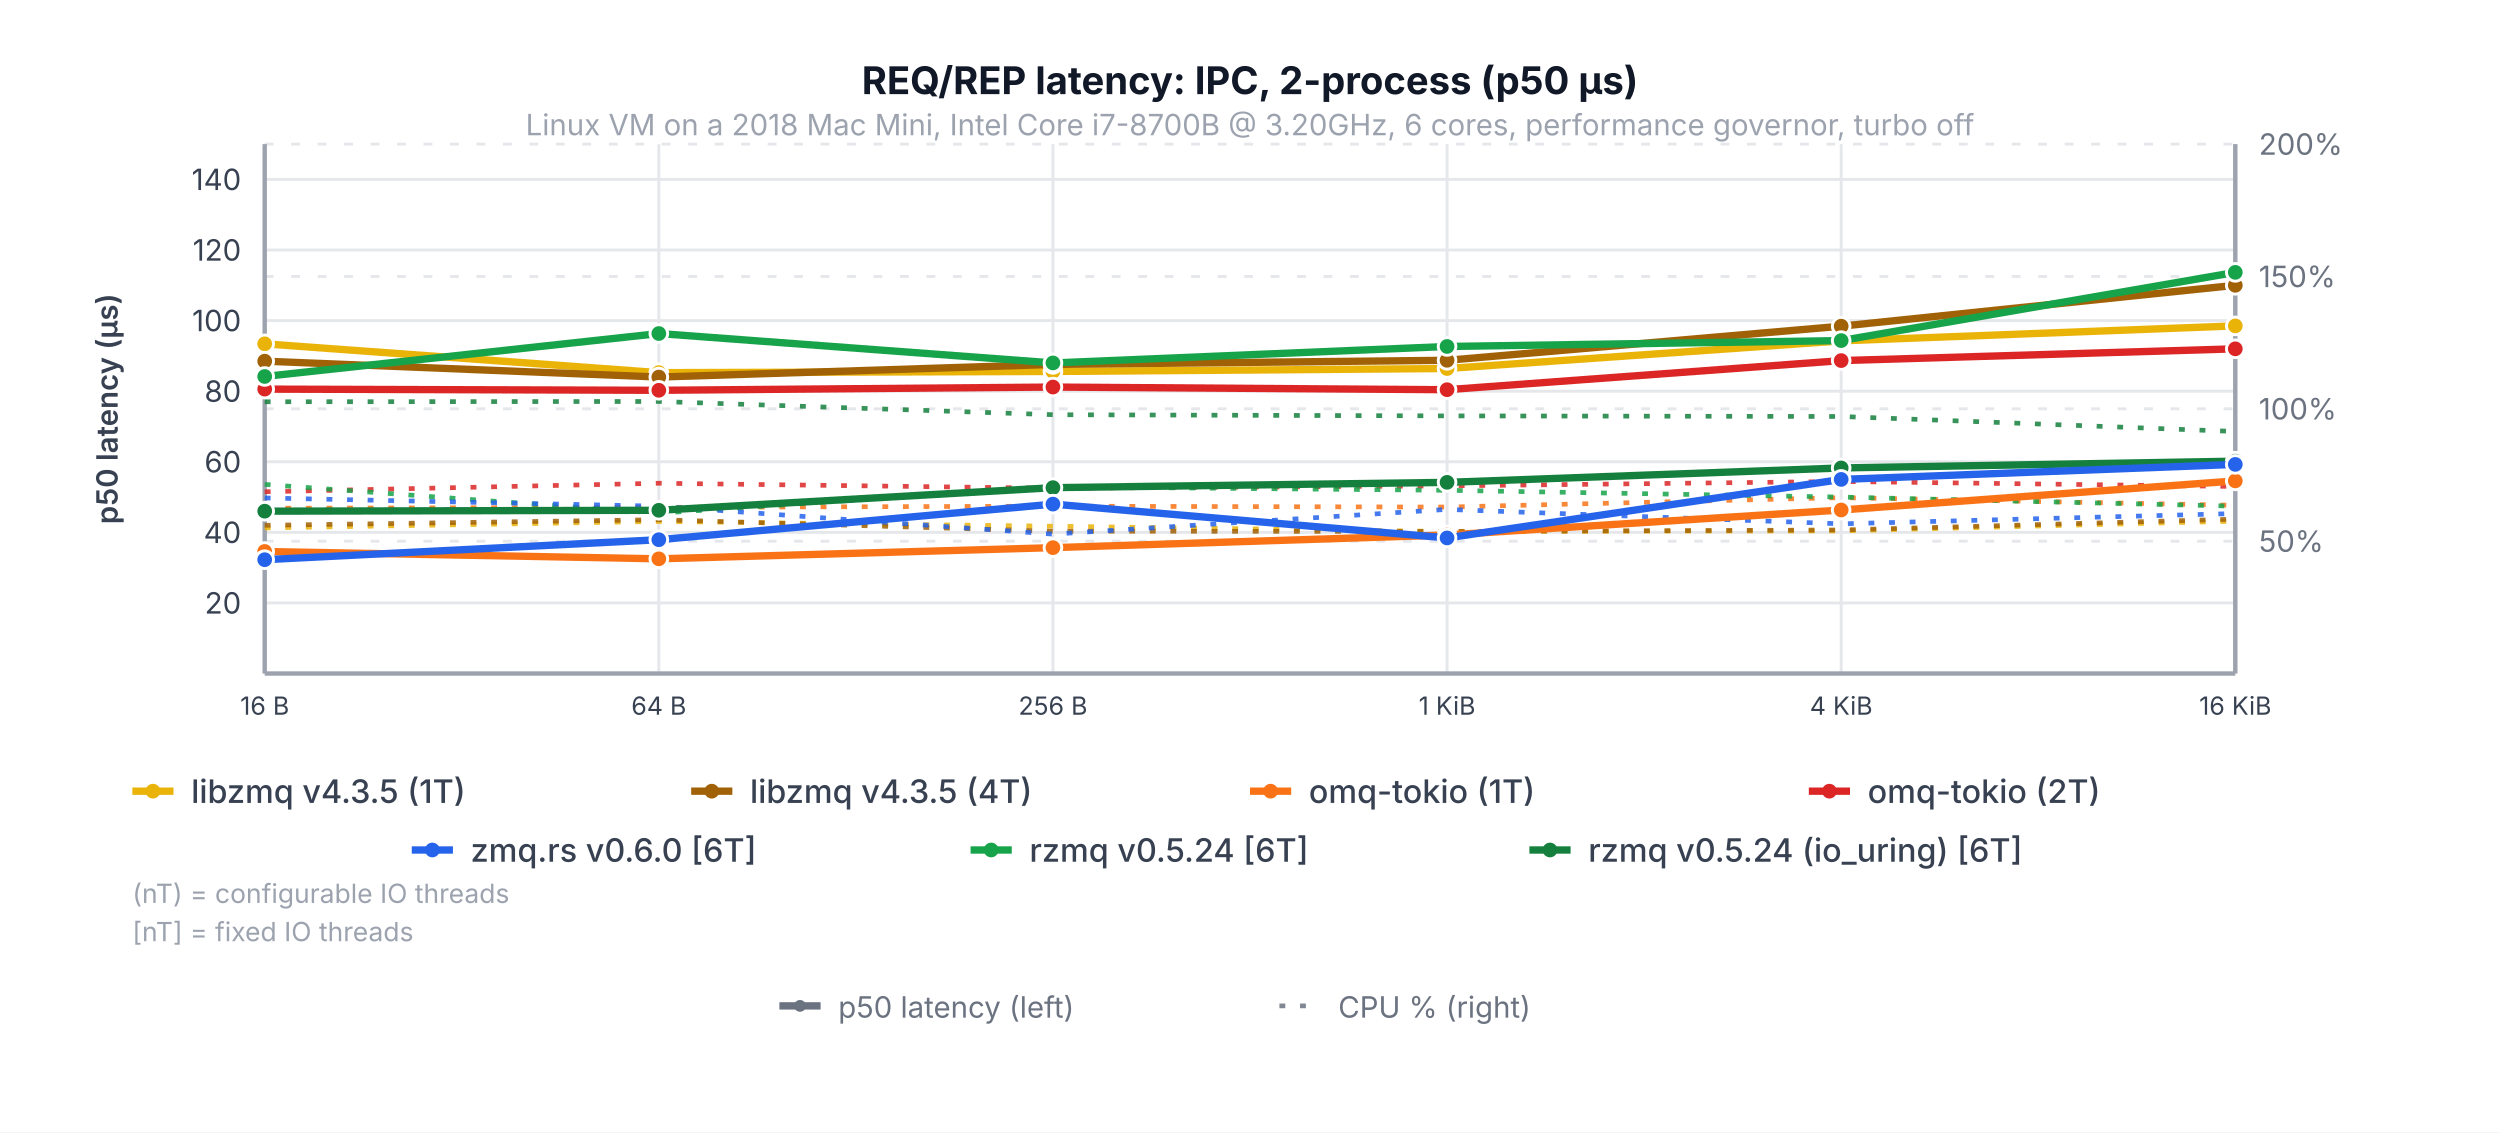
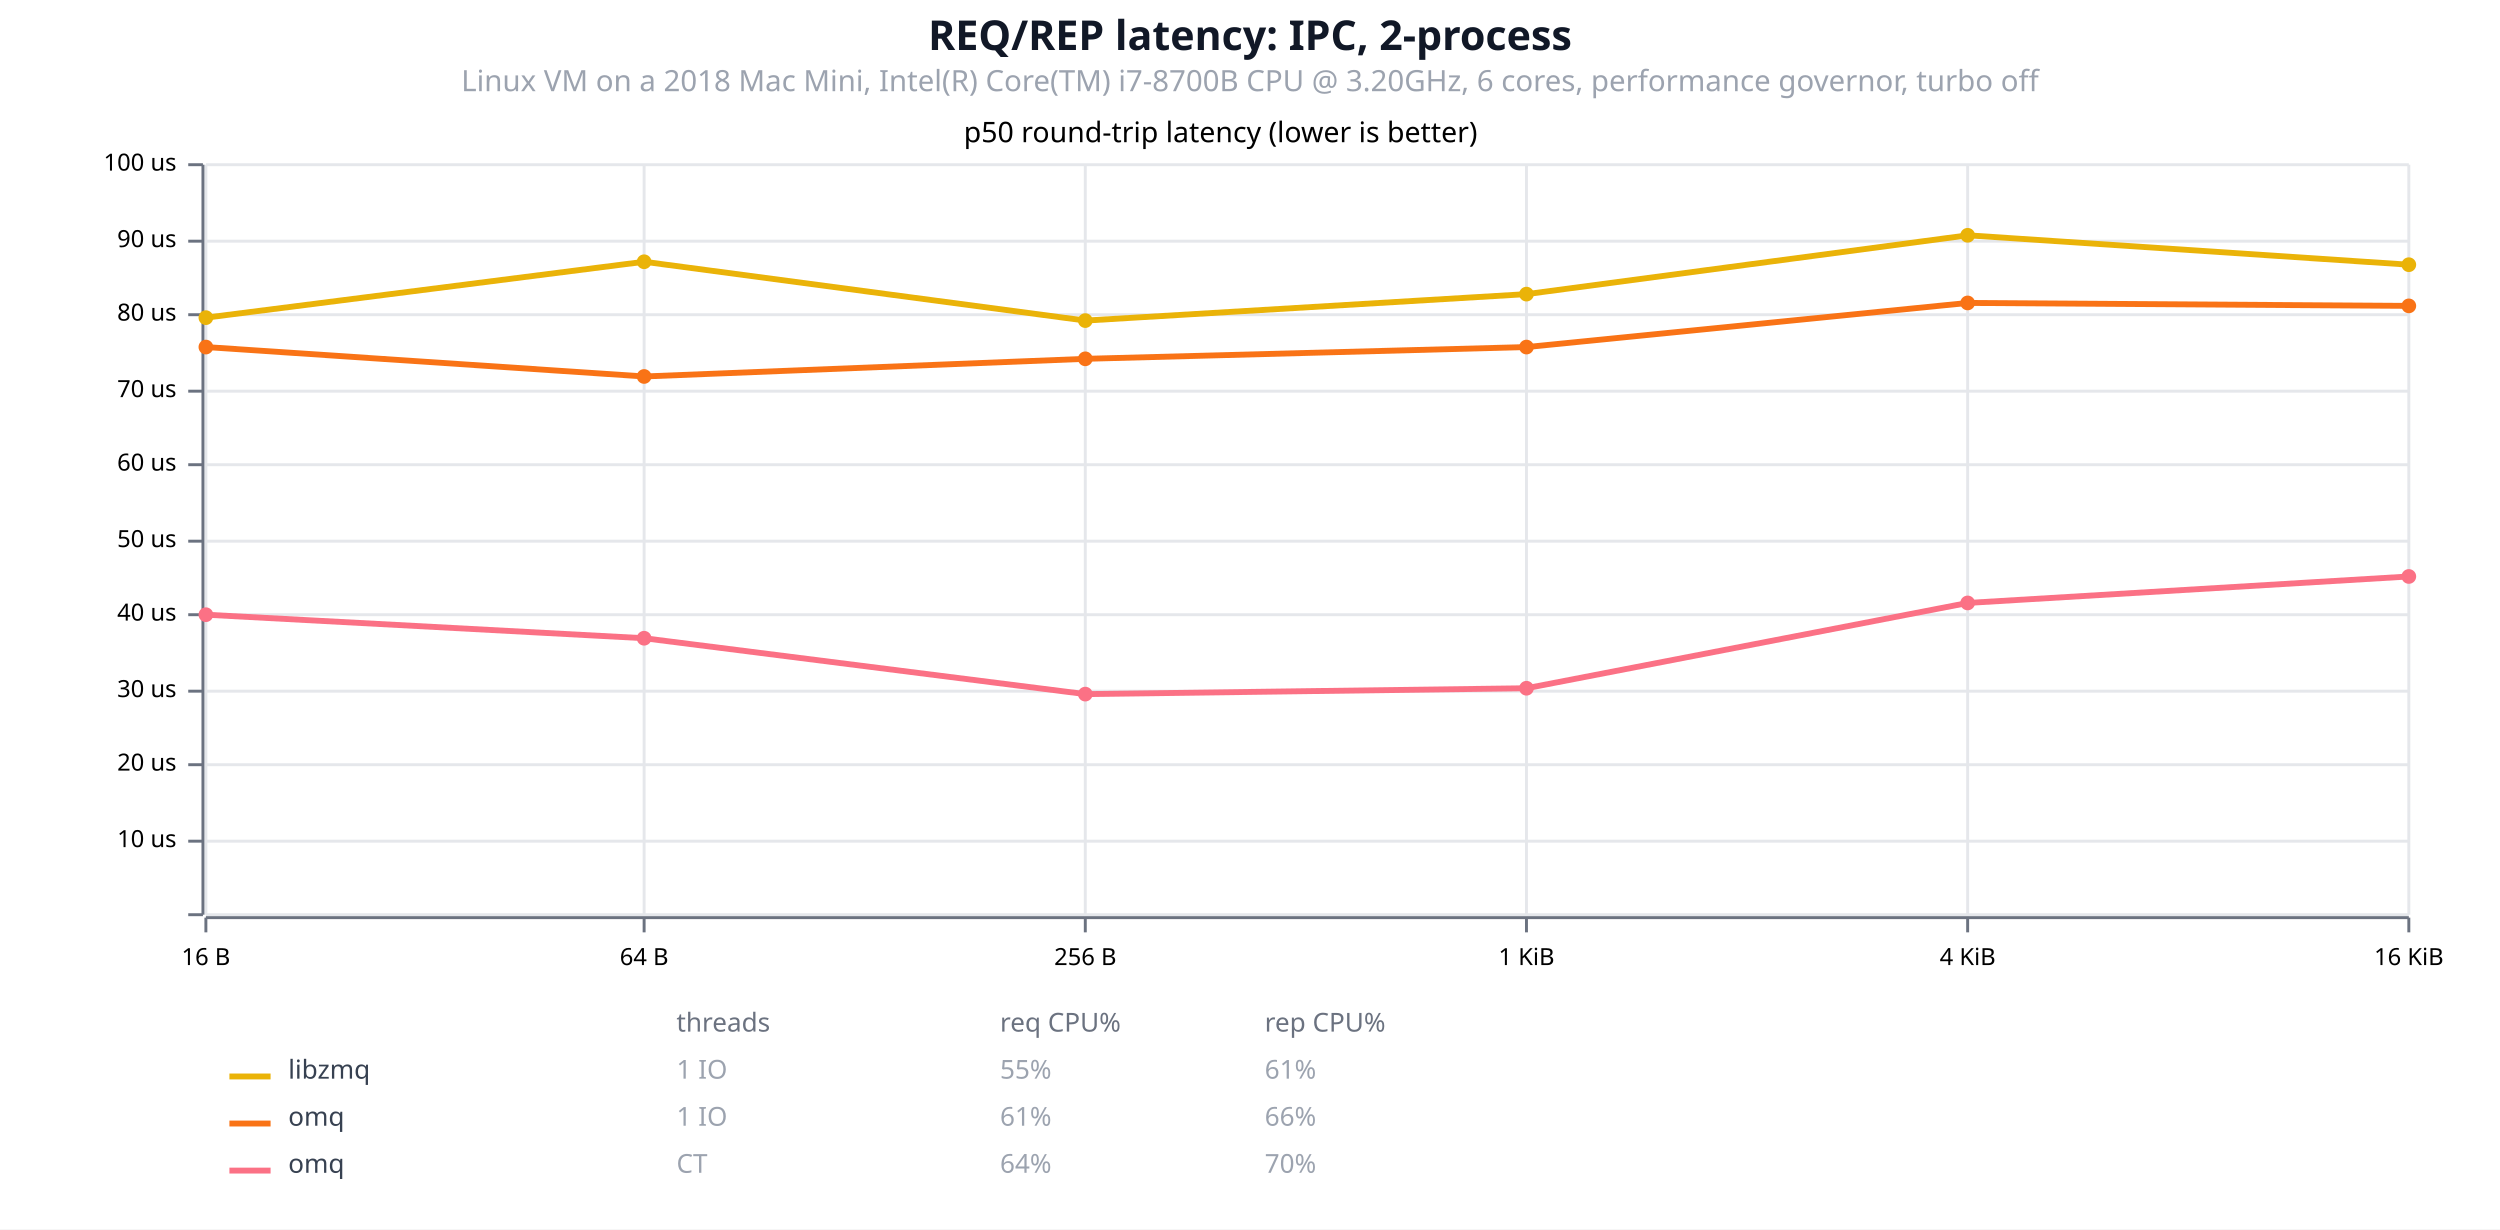
- <svg xmlns="http://www.w3.org/2000/svg" viewBox="0 0 850 385" font-family="system-ui, -apple-system, sans-serif">
-   <rect width="850" height="385" fill="white" />
-   <text x="425.0" y="46" text-anchor="middle" fill="#9ca3af" font-size="10">Linux VM on a 2018 Mac Mini, Intel Core i7-8700B @ 3.20GHz, 6 cores, performance governor, turbo off</text>
-   <text x="425.0" y="32.0" text-anchor="middle" fill="#111827" font-size="13" font-weight="700">REQ/REP latency: IPC, 2-process (p50 µs)</text>
-   <line x1="90.0" y1="205.0" x2="760.0" y2="205.0" stroke="#e5e7eb" stroke-width="1" />
-   <text x="82.0" y="205.0" text-anchor="end" dominant-baseline="middle" fill="#374151" font-size="10">20</text>
-   <line x1="90.0" y1="181.0" x2="760.0" y2="181.0" stroke="#e5e7eb" stroke-width="1" />
-   <text x="82.0" y="181.0" text-anchor="end" dominant-baseline="middle" fill="#374151" font-size="10">40</text>
-   <line x1="90.0" y1="157.0" x2="760.0" y2="157.0" stroke="#e5e7eb" stroke-width="1" />
-   <text x="82.0" y="157.0" text-anchor="end" dominant-baseline="middle" fill="#374151" font-size="10">60</text>
-   <line x1="90.0" y1="133.0" x2="760.0" y2="133.0" stroke="#e5e7eb" stroke-width="1" />
-   <text x="82.0" y="133.0" text-anchor="end" dominant-baseline="middle" fill="#374151" font-size="10">80</text>
-   <line x1="90.0" y1="109.0" x2="760.0" y2="109.0" stroke="#e5e7eb" stroke-width="1" />
-   <text x="82.0" y="109.0" text-anchor="end" dominant-baseline="middle" fill="#374151" font-size="10">100</text>
-   <line x1="90.0" y1="85.0" x2="760.0" y2="85.0" stroke="#e5e7eb" stroke-width="1" />
-   <text x="82.0" y="85.0" text-anchor="end" dominant-baseline="middle" fill="#374151" font-size="10">120</text>
-   <line x1="90.0" y1="61.0" x2="760.0" y2="61.0" stroke="#e5e7eb" stroke-width="1" />
-   <text x="82.0" y="61.0" text-anchor="end" dominant-baseline="middle" fill="#374151" font-size="10">140</text>
-   <line x1="90.0" y1="184.0" x2="760.0" y2="184.0" stroke="#e5e7eb" stroke-width="1" stroke-dasharray="3,6" />
-   <text x="768.0" y="184.0" text-anchor="start" dominant-baseline="middle" fill="#6b7280" font-size="10">50%</text>
-   <line x1="90.0" y1="139.0" x2="760.0" y2="139.0" stroke="#e5e7eb" stroke-width="1" stroke-dasharray="3,6" />
-   <text x="768.0" y="139.0" text-anchor="start" dominant-baseline="middle" fill="#6b7280" font-size="10">100%</text>
-   <line x1="90.0" y1="94.0" x2="760.0" y2="94.0" stroke="#e5e7eb" stroke-width="1" stroke-dasharray="3,6" />
-   <text x="768.0" y="94.0" text-anchor="start" dominant-baseline="middle" fill="#6b7280" font-size="10">150%</text>
-   <line x1="90.0" y1="49.0" x2="760.0" y2="49.0" stroke="#e5e7eb" stroke-width="1" stroke-dasharray="3,6" />
-   <text x="768.0" y="49.0" text-anchor="start" dominant-baseline="middle" fill="#6b7280" font-size="10">200%</text>
-   <line x1="90.0" y1="49.0" x2="90.0" y2="229.0" stroke="#e5e7eb" stroke-width="1" />
-   <line x1="224.0" y1="49.0" x2="224.0" y2="229.0" stroke="#e5e7eb" stroke-width="1" />
-   <line x1="358.0" y1="49.0" x2="358.0" y2="229.0" stroke="#e5e7eb" stroke-width="1" />
-   <line x1="492.0" y1="49.0" x2="492.0" y2="229.0" stroke="#e5e7eb" stroke-width="1" />
-   <line x1="626.0" y1="49.0" x2="626.0" y2="229.0" stroke="#e5e7eb" stroke-width="1" />
-   <line x1="760.0" y1="49.0" x2="760.0" y2="229.0" stroke="#e5e7eb" stroke-width="1" />
-   <line x1="90.0" y1="49.0" x2="90.0" y2="229.0" stroke="#9ca3af" stroke-width="1.5" />
-   <line x1="760.0" y1="49.0" x2="760.0" y2="229.0" stroke="#9ca3af" stroke-width="1.5" />
-   <line x1="90.0" y1="229.0" x2="760.0" y2="229.0" stroke="#9ca3af" stroke-width="1.5" />
-   <text x="40.0" y="139.0" text-anchor="middle" fill="#374151" font-size="10" font-weight="600" transform="rotate(-90,40.0,139.0)">p50 latency (µs)</text>
-   <polyline points="90.0,136.6 224.0,136.5 358.0,141.0 492.0,141.4 626.0,141.6 760.0,146.7" fill="none" stroke="#15803d" stroke-width="1.6" stroke-dasharray="2,5" opacity="0.85" />
-   <polyline points="90.0,179.5 224.0,177.3 358.0,178.9 492.0,180.7 626.0,180.5 760.0,177.2" fill="none" stroke="#eab308" stroke-width="1.6" stroke-dasharray="2,5" opacity="0.85" />
-   <polyline points="90.0,178.6 224.0,176.7 358.0,180.6 492.0,180.7 626.0,180.2 760.0,176.5" fill="none" stroke="#a16207" stroke-width="1.6" stroke-dasharray="2,5" opacity="0.85" />
-   <polyline points="90.0,167.2 224.0,164.3 358.0,166.0 492.0,165.2 626.0,163.7 760.0,165.4" fill="none" stroke="#dc2626" stroke-width="1.6" stroke-dasharray="2,5" opacity="0.85" />
-   <polyline points="90.0,172.8 224.0,172.5 358.0,172.1 492.0,172.4 626.0,169.2 760.0,171.8" fill="none" stroke="#f97316" stroke-width="1.6" stroke-dasharray="2,5" opacity="0.85" />
-   <polyline points="90.0,164.7 224.0,174.5 358.0,165.5 492.0,166.7 626.0,169.0 760.0,172.1" fill="none" stroke="#16a34a" stroke-width="1.6" stroke-dasharray="2,5" opacity="0.85" />
-   <polyline points="90.0,169.3 224.0,172.1 358.0,181.6 492.0,173.2 626.0,178.1 760.0,174.6" fill="none" stroke="#2563eb" stroke-width="1.6" stroke-dasharray="2,5" opacity="0.85" />
-   <polyline points="90.0,173.8 224.0,173.5 358.0,165.8 492.0,164.0 626.0,159.1 760.0,156.8" fill="none" stroke="#15803d" stroke-width="2.5" stroke-linecap="round" stroke-linejoin="round" />
-   <circle cx="90.0" cy="173.8" r="3" fill="#15803d" stroke="white" stroke-width="1" />
-   <circle cx="224.0" cy="173.5" r="3" fill="#15803d" stroke="white" stroke-width="1" />
-   <circle cx="358.0" cy="165.8" r="3" fill="#15803d" stroke="white" stroke-width="1" />
-   <circle cx="492.0" cy="164.0" r="3" fill="#15803d" stroke="white" stroke-width="1" />
-   <circle cx="626.0" cy="159.1" r="3" fill="#15803d" stroke="white" stroke-width="1" />
-   <circle cx="760.0" cy="156.8" r="3" fill="#15803d" stroke="white" stroke-width="1" />
-   <polyline points="90.0,116.9 224.0,126.7 358.0,126.3 492.0,125.3 626.0,115.9 760.0,110.8" fill="none" stroke="#eab308" stroke-width="2.5" stroke-linecap="round" stroke-linejoin="round" />
-   <circle cx="90.0" cy="116.9" r="3" fill="#eab308" stroke="white" stroke-width="1" />
-   <circle cx="224.0" cy="126.7" r="3" fill="#eab308" stroke="white" stroke-width="1" />
-   <circle cx="358.0" cy="126.3" r="3" fill="#eab308" stroke="white" stroke-width="1" />
-   <circle cx="492.0" cy="125.3" r="3" fill="#eab308" stroke="white" stroke-width="1" />
-   <circle cx="626.0" cy="115.9" r="3" fill="#eab308" stroke="white" stroke-width="1" />
-   <circle cx="760.0" cy="110.8" r="3" fill="#eab308" stroke="white" stroke-width="1" />
-   <polyline points="90.0,122.8 224.0,128.2 358.0,123.9 492.0,122.5 626.0,110.9 760.0,97.0" fill="none" stroke="#a16207" stroke-width="2.5" stroke-linecap="round" stroke-linejoin="round" />
-   <circle cx="90.0" cy="122.8" r="3" fill="#a16207" stroke="white" stroke-width="1" />
-   <circle cx="224.0" cy="128.2" r="3" fill="#a16207" stroke="white" stroke-width="1" />
-   <circle cx="358.0" cy="123.9" r="3" fill="#a16207" stroke="white" stroke-width="1" />
-   <circle cx="492.0" cy="122.5" r="3" fill="#a16207" stroke="white" stroke-width="1" />
-   <circle cx="626.0" cy="110.9" r="3" fill="#a16207" stroke="white" stroke-width="1" />
-   <circle cx="760.0" cy="97.0" r="3" fill="#a16207" stroke="white" stroke-width="1" />
-   <polyline points="90.0,132.3 224.0,132.7 358.0,131.6 492.0,132.5 626.0,122.6 760.0,118.6" fill="none" stroke="#dc2626" stroke-width="2.5" stroke-linecap="round" stroke-linejoin="round" />
-   <circle cx="90.0" cy="132.3" r="3" fill="#dc2626" stroke="white" stroke-width="1" />
-   <circle cx="224.0" cy="132.7" r="3" fill="#dc2626" stroke="white" stroke-width="1" />
-   <circle cx="358.0" cy="131.6" r="3" fill="#dc2626" stroke="white" stroke-width="1" />
-   <circle cx="492.0" cy="132.5" r="3" fill="#dc2626" stroke="white" stroke-width="1" />
-   <circle cx="626.0" cy="122.6" r="3" fill="#dc2626" stroke="white" stroke-width="1" />
-   <circle cx="760.0" cy="118.6" r="3" fill="#dc2626" stroke="white" stroke-width="1" />
-   <polyline points="90.0,187.5 224.0,190.0 358.0,186.2 492.0,181.9 626.0,173.4 760.0,163.5" fill="none" stroke="#f97316" stroke-width="2.5" stroke-linecap="round" stroke-linejoin="round" />
-   <circle cx="90.0" cy="187.5" r="3" fill="#f97316" stroke="white" stroke-width="1" />
-   <circle cx="224.0" cy="190.0" r="3" fill="#f97316" stroke="white" stroke-width="1" />
-   <circle cx="358.0" cy="186.2" r="3" fill="#f97316" stroke="white" stroke-width="1" />
-   <circle cx="492.0" cy="181.9" r="3" fill="#f97316" stroke="white" stroke-width="1" />
-   <circle cx="626.0" cy="173.4" r="3" fill="#f97316" stroke="white" stroke-width="1" />
-   <circle cx="760.0" cy="163.5" r="3" fill="#f97316" stroke="white" stroke-width="1" />
-   <polyline points="90.0,128.0 224.0,113.4 358.0,123.4 492.0,117.8 626.0,115.8 760.0,92.6" fill="none" stroke="#16a34a" stroke-width="2.5" stroke-linecap="round" stroke-linejoin="round" />
-   <circle cx="90.0" cy="128.0" r="3" fill="#16a34a" stroke="white" stroke-width="1" />
-   <circle cx="224.0" cy="113.4" r="3" fill="#16a34a" stroke="white" stroke-width="1" />
-   <circle cx="358.0" cy="123.4" r="3" fill="#16a34a" stroke="white" stroke-width="1" />
-   <circle cx="492.0" cy="117.8" r="3" fill="#16a34a" stroke="white" stroke-width="1" />
-   <circle cx="626.0" cy="115.8" r="3" fill="#16a34a" stroke="white" stroke-width="1" />
-   <circle cx="760.0" cy="92.6" r="3" fill="#16a34a" stroke="white" stroke-width="1" />
-   <polyline points="90.0,190.3 224.0,183.5 358.0,171.4 492.0,182.9 626.0,163.0 760.0,157.9" fill="none" stroke="#2563eb" stroke-width="2.5" stroke-linecap="round" stroke-linejoin="round" />
-   <circle cx="90.0" cy="190.3" r="3" fill="#2563eb" stroke="white" stroke-width="1" />
-   <circle cx="224.0" cy="183.5" r="3" fill="#2563eb" stroke="white" stroke-width="1" />
-   <circle cx="358.0" cy="171.4" r="3" fill="#2563eb" stroke="white" stroke-width="1" />
-   <circle cx="492.0" cy="182.9" r="3" fill="#2563eb" stroke="white" stroke-width="1" />
-   <circle cx="626.0" cy="163.0" r="3" fill="#2563eb" stroke="white" stroke-width="1" />
-   <circle cx="760.0" cy="157.9" r="3" fill="#2563eb" stroke="white" stroke-width="1" />
-   <text x="90.0" y="243.0" text-anchor="middle" fill="#374151" font-size="8.5">16 B</text>
-   <text x="224.0" y="243.0" text-anchor="middle" fill="#374151" font-size="8.5">64 B</text>
-   <text x="358.0" y="243.0" text-anchor="middle" fill="#374151" font-size="8.5">256 B</text>
-   <text x="492.0" y="243.0" text-anchor="middle" fill="#374151" font-size="8.5">1 KiB</text>
-   <text x="626.0" y="243.0" text-anchor="middle" fill="#374151" font-size="8.5">4 KiB</text>
-   <text x="760.0" y="243.0" text-anchor="middle" fill="#374151" font-size="8.5">16 KiB</text>
-   <line x1="45" y1="269" x2="59" y2="269" stroke="#eab308" stroke-width="2.5" />
-   <circle cx="52" cy="269" r="2.5" fill="#eab308" />
-   <text x="65" y="273" fill="#374151" font-size="11" font-weight="500">libzmq v4.3.5 (1T)</text>
-   <line x1="235" y1="269" x2="249" y2="269" stroke="#a16207" stroke-width="2.5" />
-   <circle cx="242" cy="269" r="2.5" fill="#a16207" />
-   <text x="255" y="273" fill="#374151" font-size="11" font-weight="500">libzmq v4.3.5 (4T)</text>
-   <line x1="425" y1="269" x2="439" y2="269" stroke="#f97316" stroke-width="2.5" />
-   <circle cx="432" cy="269" r="2.5" fill="#f97316" />
-   <text x="445" y="273" fill="#374151" font-size="11" font-weight="500">omq-tokio (1T)</text>
-   <line x1="615" y1="269" x2="629" y2="269" stroke="#dc2626" stroke-width="2.5" />
-   <circle cx="622" cy="269" r="2.5" fill="#dc2626" />
-   <text x="635" y="273" fill="#374151" font-size="11" font-weight="500">omq-tokio (2T)</text>
-   <line x1="140" y1="289" x2="154" y2="289" stroke="#2563eb" stroke-width="2.5" />
-   <circle cx="147" cy="289" r="2.5" fill="#2563eb" />
-   <text x="160" y="293" fill="#374151" font-size="11" font-weight="500">zmq.rs v0.6.0 [6T]</text>
-   <line x1="330" y1="289" x2="344" y2="289" stroke="#16a34a" stroke-width="2.5" />
-   <circle cx="337" cy="289" r="2.5" fill="#16a34a" />
-   <text x="350" y="293" fill="#374151" font-size="11" font-weight="500">rzmq v0.5.24 [6T]</text>
-   <line x1="520" y1="289" x2="534" y2="289" stroke="#15803d" stroke-width="2.5" />
-   <circle cx="527" cy="289" r="2.5" fill="#15803d" />
-   <text x="540" y="293" fill="#374151" font-size="11" font-weight="500">rzmq v0.5.24 (io_uring) [6T]</text>
-   <text x="45" y="307" fill="#9ca3af" font-size="9">(nT) = configurable IO threads</text>
-   <text x="45" y="320" fill="#9ca3af" font-size="9">[nT] = fixed IO threads</text>
-   <line x1="265" y1="342" x2="279" y2="342" stroke="#6b7280" stroke-width="2.5" />
-   <circle cx="272" cy="342" r="2" fill="#6b7280" />
-   <text x="285" y="346" fill="#6b7280" font-size="10">p50 latency (left)</text>
-   <line x1="435" y1="342" x2="449" y2="342" stroke="#6b7280" stroke-width="1.6" stroke-dasharray="2,5" opacity="0.85" />
-   <text x="455" y="346" fill="#6b7280" font-size="10">CPU % (right)</text>
+ <svg xmlns="http://www.w3.org/2000/svg" viewBox="0 0 850 418" font-family="system-ui, -apple-system, sans-serif">
+   <rect x="0" y="0" width="850" height="418" opacity="1" fill="#FFFFFF" stroke="none" />
+   <text x="425" y="17" text-anchor="middle" font-family="sans-serif" font-size="14" font-weight="bold" fill="#111827">REQ/REP latency: IPC, 2-process</text>
+   <text x="425" y="31" text-anchor="middle" font-family="sans-serif" font-size="10" fill="#9ca3af">Linux VM on a 2018 Mac Mini, Intel(R) Core(TM) i7-8700B CPU @ 3.20GHz, 6 cores, performance governor, turbo off</text>
+   <text x="415" y="41" dy="0.76em" text-anchor="middle" font-family="sans-serif" font-size="9.677" opacity="1" fill="#000000">
+ p50 round-trip latency (lower is better)
+ </text>
+   <line opacity="1" stroke="#E5E7EB" stroke-width="1" x1="70" y1="311" x2="70" y2="56" />
+   <line opacity="1" stroke="#E5E7EB" stroke-width="1" x1="219" y1="311" x2="219" y2="56" />
+   <line opacity="1" stroke="#E5E7EB" stroke-width="1" x1="369" y1="311" x2="369" y2="56" />
+   <line opacity="1" stroke="#E5E7EB" stroke-width="1" x1="519" y1="311" x2="519" y2="56" />
+   <line opacity="1" stroke="#E5E7EB" stroke-width="1" x1="669" y1="311" x2="669" y2="56" />
+   <line opacity="1" stroke="#E5E7EB" stroke-width="1" x1="819" y1="311" x2="819" y2="56" />
+   <line opacity="1" stroke="#E5E7EB" stroke-width="1" x1="70" y1="311" x2="819" y2="311" />
+   <line opacity="1" stroke="#E5E7EB" stroke-width="1" x1="70" y1="286" x2="819" y2="286" />
+   <line opacity="1" stroke="#E5E7EB" stroke-width="1" x1="70" y1="260" x2="819" y2="260" />
+   <line opacity="1" stroke="#E5E7EB" stroke-width="1" x1="70" y1="235" x2="819" y2="235" />
+   <line opacity="1" stroke="#E5E7EB" stroke-width="1" x1="70" y1="209" x2="819" y2="209" />
+   <line opacity="1" stroke="#E5E7EB" stroke-width="1" x1="70" y1="184" x2="819" y2="184" />
+   <line opacity="1" stroke="#E5E7EB" stroke-width="1" x1="70" y1="158" x2="819" y2="158" />
+   <line opacity="1" stroke="#E5E7EB" stroke-width="1" x1="70" y1="133" x2="819" y2="133" />
+   <line opacity="1" stroke="#E5E7EB" stroke-width="1" x1="70" y1="107" x2="819" y2="107" />
+   <line opacity="1" stroke="#E5E7EB" stroke-width="1" x1="70" y1="82" x2="819" y2="82" />
+   <line opacity="1" stroke="#E5E7EB" stroke-width="1" x1="70" y1="56" x2="819" y2="56" />
+   <polyline fill="none" opacity="1" stroke="#6B7280" stroke-width="1" points="69,56 69,311 " />
+   <text x="60" y="311" dy="0.5ex" text-anchor="end" font-family="sans-serif" font-size="8.065" opacity="1" fill="#000000">
+ 
+ </text>
+   <polyline fill="none" opacity="1" stroke="#6B7280" stroke-width="1" points="64,311 69,311 " />
+   <text x="60" y="286" dy="0.5ex" text-anchor="end" font-family="sans-serif" font-size="8.065" opacity="1" fill="#000000">
+ 10 us
+ </text>
+   <polyline fill="none" opacity="1" stroke="#6B7280" stroke-width="1" points="64,286 69,286 " />
+   <text x="60" y="260" dy="0.5ex" text-anchor="end" font-family="sans-serif" font-size="8.065" opacity="1" fill="#000000">
+ 20 us
+ </text>
+   <polyline fill="none" opacity="1" stroke="#6B7280" stroke-width="1" points="64,260 69,260 " />
+   <text x="60" y="235" dy="0.5ex" text-anchor="end" font-family="sans-serif" font-size="8.065" opacity="1" fill="#000000">
+ 30 us
+ </text>
+   <polyline fill="none" opacity="1" stroke="#6B7280" stroke-width="1" points="64,235 69,235 " />
+   <text x="60" y="209" dy="0.5ex" text-anchor="end" font-family="sans-serif" font-size="8.065" opacity="1" fill="#000000">
+ 40 us
+ </text>
+   <polyline fill="none" opacity="1" stroke="#6B7280" stroke-width="1" points="64,209 69,209 " />
+   <text x="60" y="184" dy="0.5ex" text-anchor="end" font-family="sans-serif" font-size="8.065" opacity="1" fill="#000000">
+ 50 us
+ </text>
+   <polyline fill="none" opacity="1" stroke="#6B7280" stroke-width="1" points="64,184 69,184 " />
+   <text x="60" y="158" dy="0.5ex" text-anchor="end" font-family="sans-serif" font-size="8.065" opacity="1" fill="#000000">
+ 60 us
+ </text>
+   <polyline fill="none" opacity="1" stroke="#6B7280" stroke-width="1" points="64,158 69,158 " />
+   <text x="60" y="133" dy="0.5ex" text-anchor="end" font-family="sans-serif" font-size="8.065" opacity="1" fill="#000000">
+ 70 us
+ </text>
+   <polyline fill="none" opacity="1" stroke="#6B7280" stroke-width="1" points="64,133 69,133 " />
+   <text x="60" y="107" dy="0.5ex" text-anchor="end" font-family="sans-serif" font-size="8.065" opacity="1" fill="#000000">
+ 80 us
+ </text>
+   <polyline fill="none" opacity="1" stroke="#6B7280" stroke-width="1" points="64,107 69,107 " />
+   <text x="60" y="82" dy="0.5ex" text-anchor="end" font-family="sans-serif" font-size="8.065" opacity="1" fill="#000000">
+ 90 us
+ </text>
+   <polyline fill="none" opacity="1" stroke="#6B7280" stroke-width="1" points="64,82 69,82 " />
+   <text x="60" y="56" dy="0.5ex" text-anchor="end" font-family="sans-serif" font-size="8.065" opacity="1" fill="#000000">
+ 100 us
+ </text>
+   <polyline fill="none" opacity="1" stroke="#6B7280" stroke-width="1" points="64,56 69,56 " />
+   <polyline fill="none" opacity="1" stroke="#6B7280" stroke-width="1" points="70,312 819,312 " />
+   <text x="70" y="322" dy="0.76em" text-anchor="middle" font-family="sans-serif" font-size="8.065" opacity="1" fill="#000000">
+ 16 B
+ </text>
+   <polyline fill="none" opacity="1" stroke="#6B7280" stroke-width="1" points="70,312 70,317 " />
+   <text x="219" y="322" dy="0.76em" text-anchor="middle" font-family="sans-serif" font-size="8.065" opacity="1" fill="#000000">
+ 64 B
+ </text>
+   <polyline fill="none" opacity="1" stroke="#6B7280" stroke-width="1" points="219,312 219,317 " />
+   <text x="369" y="322" dy="0.76em" text-anchor="middle" font-family="sans-serif" font-size="8.065" opacity="1" fill="#000000">
+ 256 B
+ </text>
+   <polyline fill="none" opacity="1" stroke="#6B7280" stroke-width="1" points="369,312 369,317 " />
+   <text x="519" y="322" dy="0.76em" text-anchor="middle" font-family="sans-serif" font-size="8.065" opacity="1" fill="#000000">
+ 1 KiB
+ </text>
+   <polyline fill="none" opacity="1" stroke="#6B7280" stroke-width="1" points="519,312 519,317 " />
+   <text x="669" y="322" dy="0.76em" text-anchor="middle" font-family="sans-serif" font-size="8.065" opacity="1" fill="#000000">
+ 4 KiB
+ </text>
+   <polyline fill="none" opacity="1" stroke="#6B7280" stroke-width="1" points="669,312 669,317 " />
+   <text x="819" y="322" dy="0.76em" text-anchor="middle" font-family="sans-serif" font-size="8.065" opacity="1" fill="#000000">
+ 16 KiB
+ </text>
+   <polyline fill="none" opacity="1" stroke="#6B7280" stroke-width="1" points="819,312 819,317 " />
+   <polyline fill="none" opacity="1" stroke="#EAB308" stroke-width="2" points="70,108 219,89 369,109 519,100 669,80 819,90 " />
+   <circle cx="70" cy="108" r="2.5" opacity="1" fill="#EAB308" stroke="none" stroke-width="1" />
+   <circle cx="219" cy="89" r="2.5" opacity="1" fill="#EAB308" stroke="none" stroke-width="1" />
+   <circle cx="369" cy="109" r="2.5" opacity="1" fill="#EAB308" stroke="none" stroke-width="1" />
+   <circle cx="519" cy="100" r="2.5" opacity="1" fill="#EAB308" stroke="none" stroke-width="1" />
+   <circle cx="669" cy="80" r="2.5" opacity="1" fill="#EAB308" stroke="none" stroke-width="1" />
+   <circle cx="819" cy="90" r="2.5" opacity="1" fill="#EAB308" stroke="none" stroke-width="1" />
+   <polyline fill="none" opacity="1" stroke="#F97316" stroke-width="2" points="70,118 219,128 369,122 519,118 669,103 819,104 " />
+   <circle cx="70" cy="118" r="2.5" opacity="1" fill="#F97316" stroke="none" stroke-width="1" />
+   <circle cx="219" cy="128" r="2.5" opacity="1" fill="#F97316" stroke="none" stroke-width="1" />
+   <circle cx="369" cy="122" r="2.5" opacity="1" fill="#F97316" stroke="none" stroke-width="1" />
+   <circle cx="519" cy="118" r="2.5" opacity="1" fill="#F97316" stroke="none" stroke-width="1" />
+   <circle cx="669" cy="103" r="2.5" opacity="1" fill="#F97316" stroke="none" stroke-width="1" />
+   <circle cx="819" cy="104" r="2.5" opacity="1" fill="#F97316" stroke="none" stroke-width="1" />
+   <polyline fill="none" opacity="1" stroke="#FB7185" stroke-width="2" points="70,209 219,217 369,236 519,234 669,205 819,196 " />
+   <circle cx="70" cy="209" r="2.5" opacity="1" fill="#FB7185" stroke="none" stroke-width="1" />
+   <circle cx="219" cy="217" r="2.5" opacity="1" fill="#FB7185" stroke="none" stroke-width="1" />
+   <circle cx="369" cy="236" r="2.5" opacity="1" fill="#FB7185" stroke="none" stroke-width="1" />
+   <circle cx="519" cy="234" r="2.5" opacity="1" fill="#FB7185" stroke="none" stroke-width="1" />
+   <circle cx="669" cy="205" r="2.5" opacity="1" fill="#FB7185" stroke="none" stroke-width="1" />
+   <circle cx="819" cy="196" r="2.5" opacity="1" fill="#FB7185" stroke="none" stroke-width="1" />
+   <text x="230" y="344" dy="0.76em" text-anchor="start" font-family="sans-serif" font-size="8.871" opacity="1" fill="#6B7280">
+ threads
+ </text>
+   <text x="340" y="344" dy="0.76em" text-anchor="start" font-family="sans-serif" font-size="8.871" opacity="1" fill="#6B7280">
+ req CPU%
+ </text>
+   <text x="430" y="344" dy="0.76em" text-anchor="start" font-family="sans-serif" font-size="8.871" opacity="1" fill="#6B7280">
+ rep CPU%
+ </text>
+   <polyline fill="none" opacity="1" stroke="#EAB308" stroke-width="2" points="78,366 92,366 " />
+   <text x="98" y="360" dy="0.76em" text-anchor="start" font-family="sans-serif" font-size="8.871" opacity="1" fill="#374151">
+ libzmq
+ </text>
+   <text x="230" y="360" dy="0.76em" text-anchor="start" font-family="sans-serif" font-size="8.871" opacity="1" fill="#9CA3AF">
+ 1 IO
+ </text>
+   <text x="340" y="360" dy="0.76em" text-anchor="start" font-family="sans-serif" font-size="8.871" opacity="1" fill="#9CA3AF">
+ 55%
+ </text>
+   <text x="430" y="360" dy="0.76em" text-anchor="start" font-family="sans-serif" font-size="8.871" opacity="1" fill="#9CA3AF">
+ 61%
+ </text>
+   <polyline fill="none" opacity="1" stroke="#F97316" stroke-width="2" points="78,382 92,382 " />
+   <text x="98" y="376" dy="0.76em" text-anchor="start" font-family="sans-serif" font-size="8.871" opacity="1" fill="#374151">
+ omq
+ </text>
+   <text x="230" y="376" dy="0.76em" text-anchor="start" font-family="sans-serif" font-size="8.871" opacity="1" fill="#9CA3AF">
+ 1 IO
+ </text>
+   <text x="340" y="376" dy="0.76em" text-anchor="start" font-family="sans-serif" font-size="8.871" opacity="1" fill="#9CA3AF">
+ 61%
+ </text>
+   <text x="430" y="376" dy="0.76em" text-anchor="start" font-family="sans-serif" font-size="8.871" opacity="1" fill="#9CA3AF">
+ 66%
+ </text>
+   <polyline fill="none" opacity="1" stroke="#FB7185" stroke-width="2" points="78,398 92,398 " />
+   <text x="98" y="392" dy="0.76em" text-anchor="start" font-family="sans-serif" font-size="8.871" opacity="1" fill="#374151">
+ omq
+ </text>
+   <text x="230" y="392" dy="0.76em" text-anchor="start" font-family="sans-serif" font-size="8.871" opacity="1" fill="#9CA3AF">
+ CT
+ </text>
+   <text x="340" y="392" dy="0.76em" text-anchor="start" font-family="sans-serif" font-size="8.871" opacity="1" fill="#9CA3AF">
+ 64%
+ </text>
+   <text x="430" y="392" dy="0.76em" text-anchor="start" font-family="sans-serif" font-size="8.871" opacity="1" fill="#9CA3AF">
+ 70%
+ </text>
</svg>
